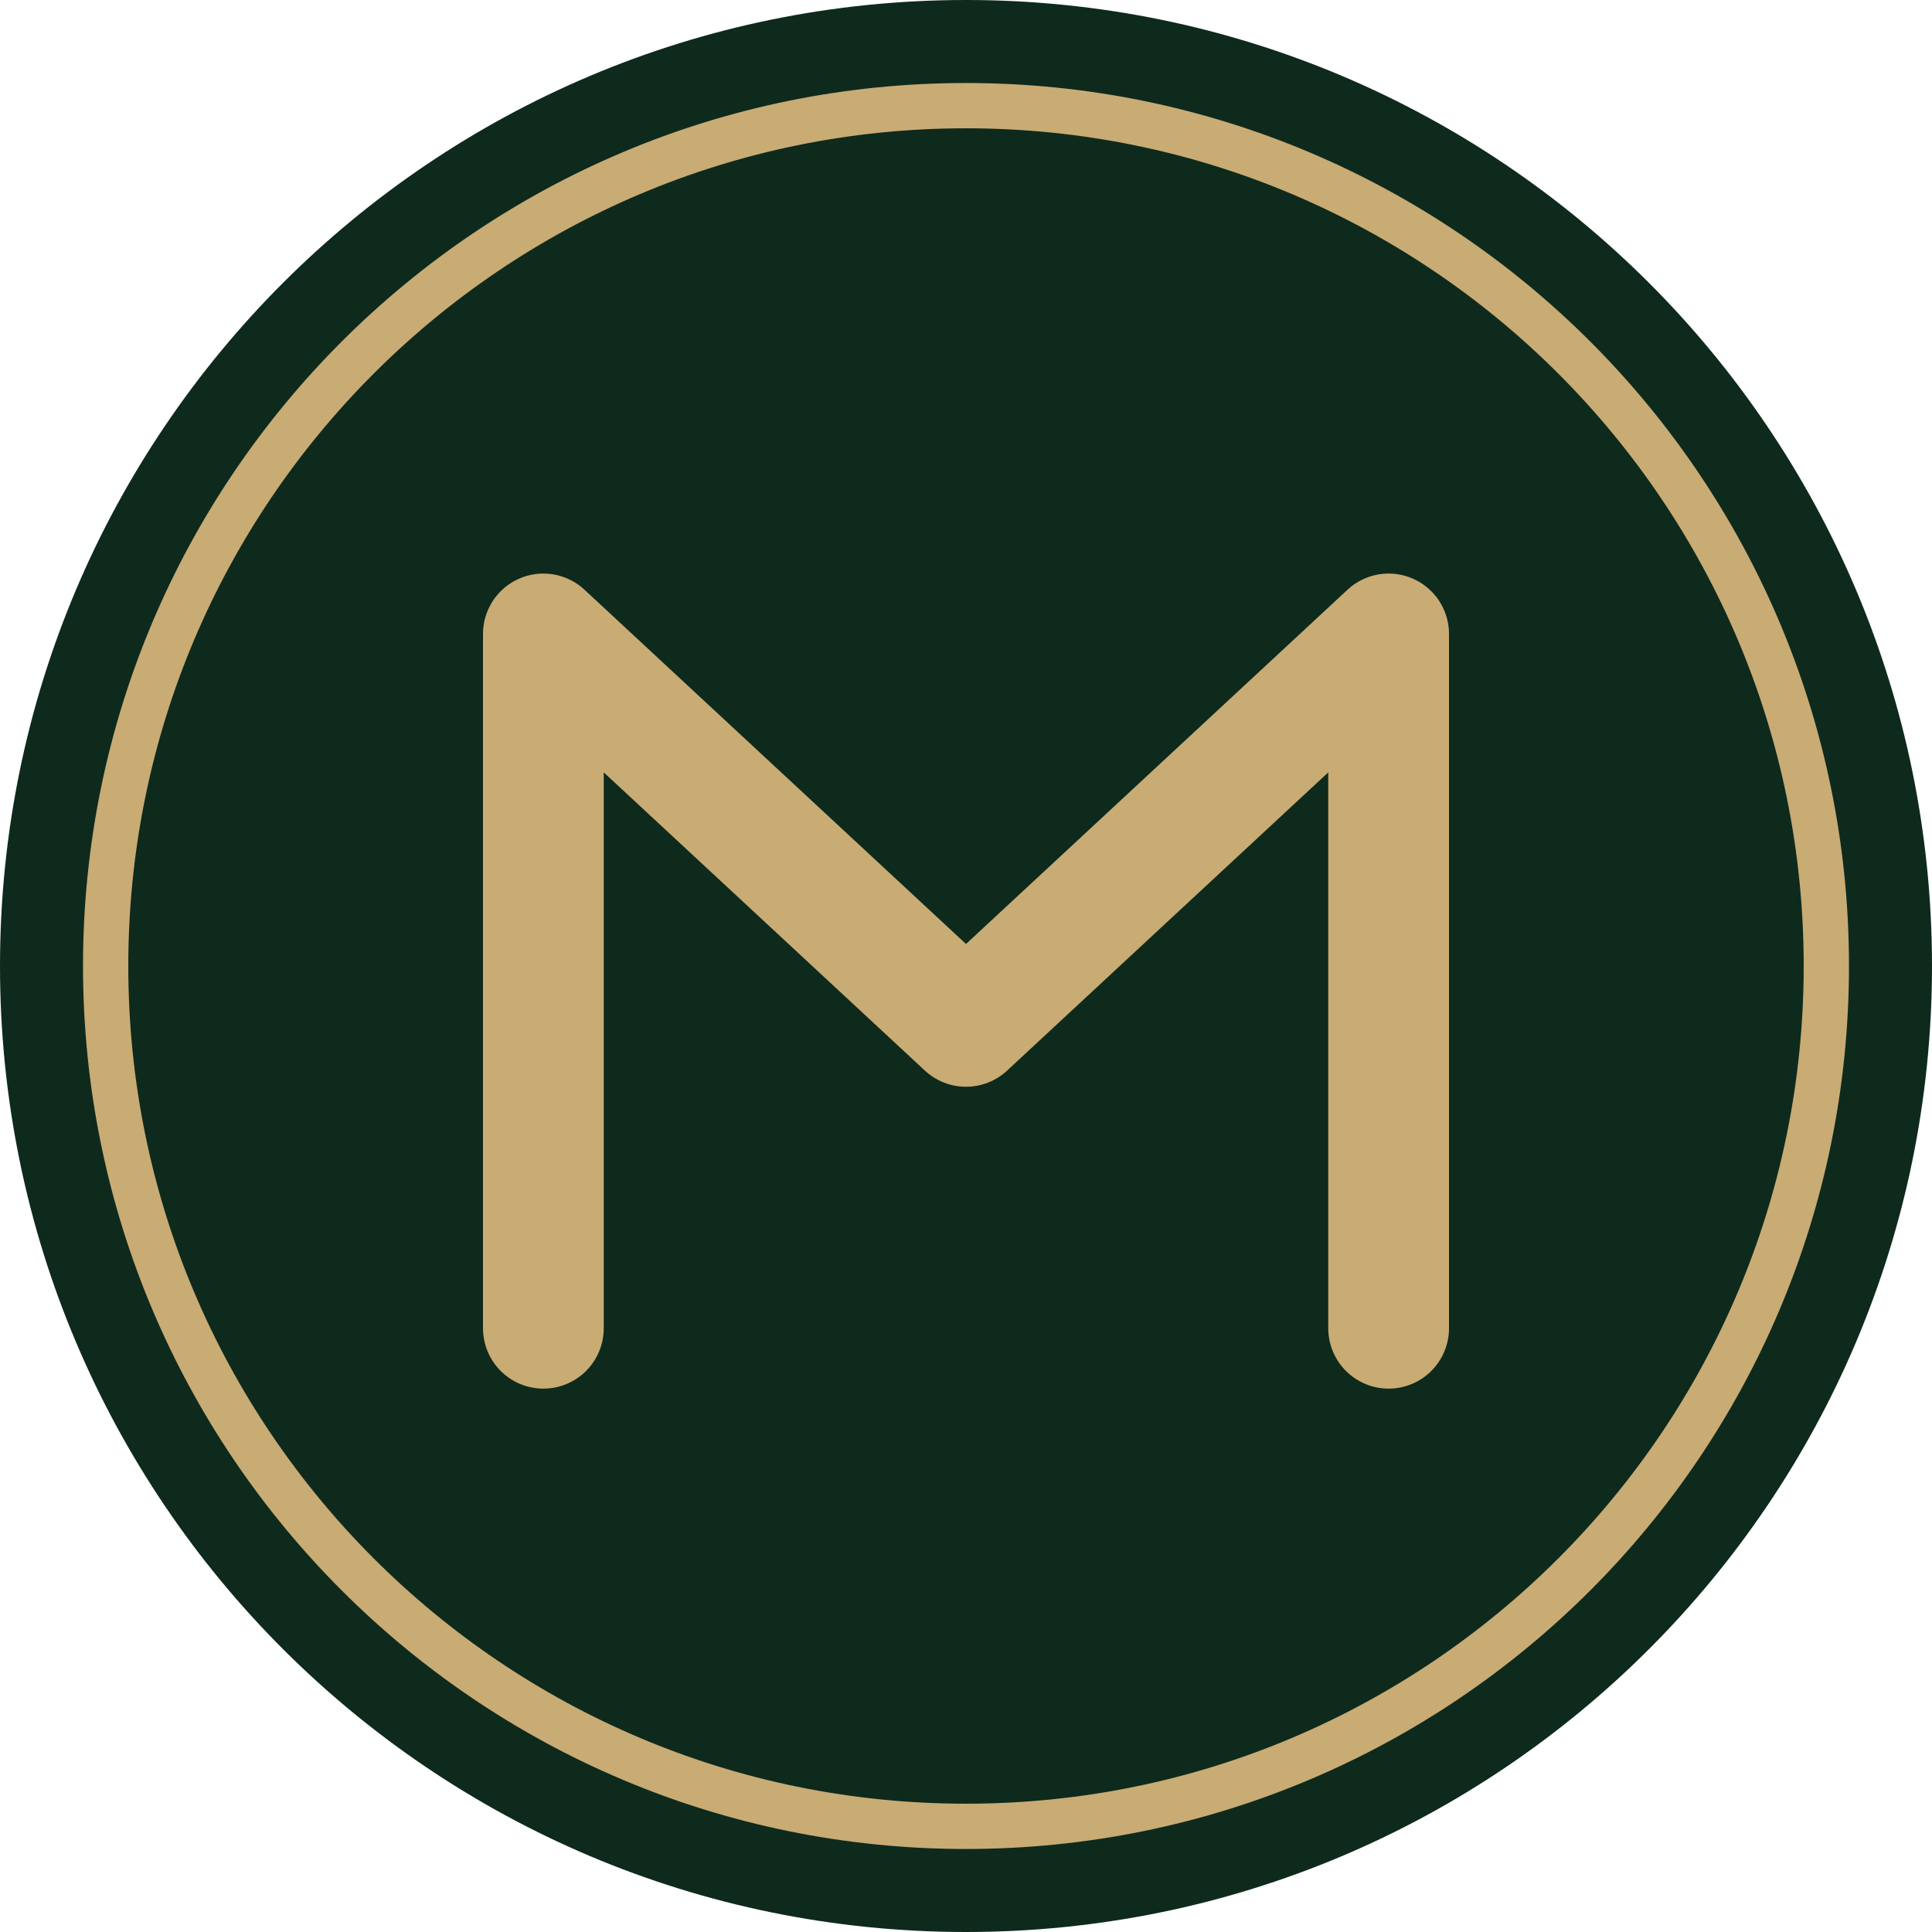
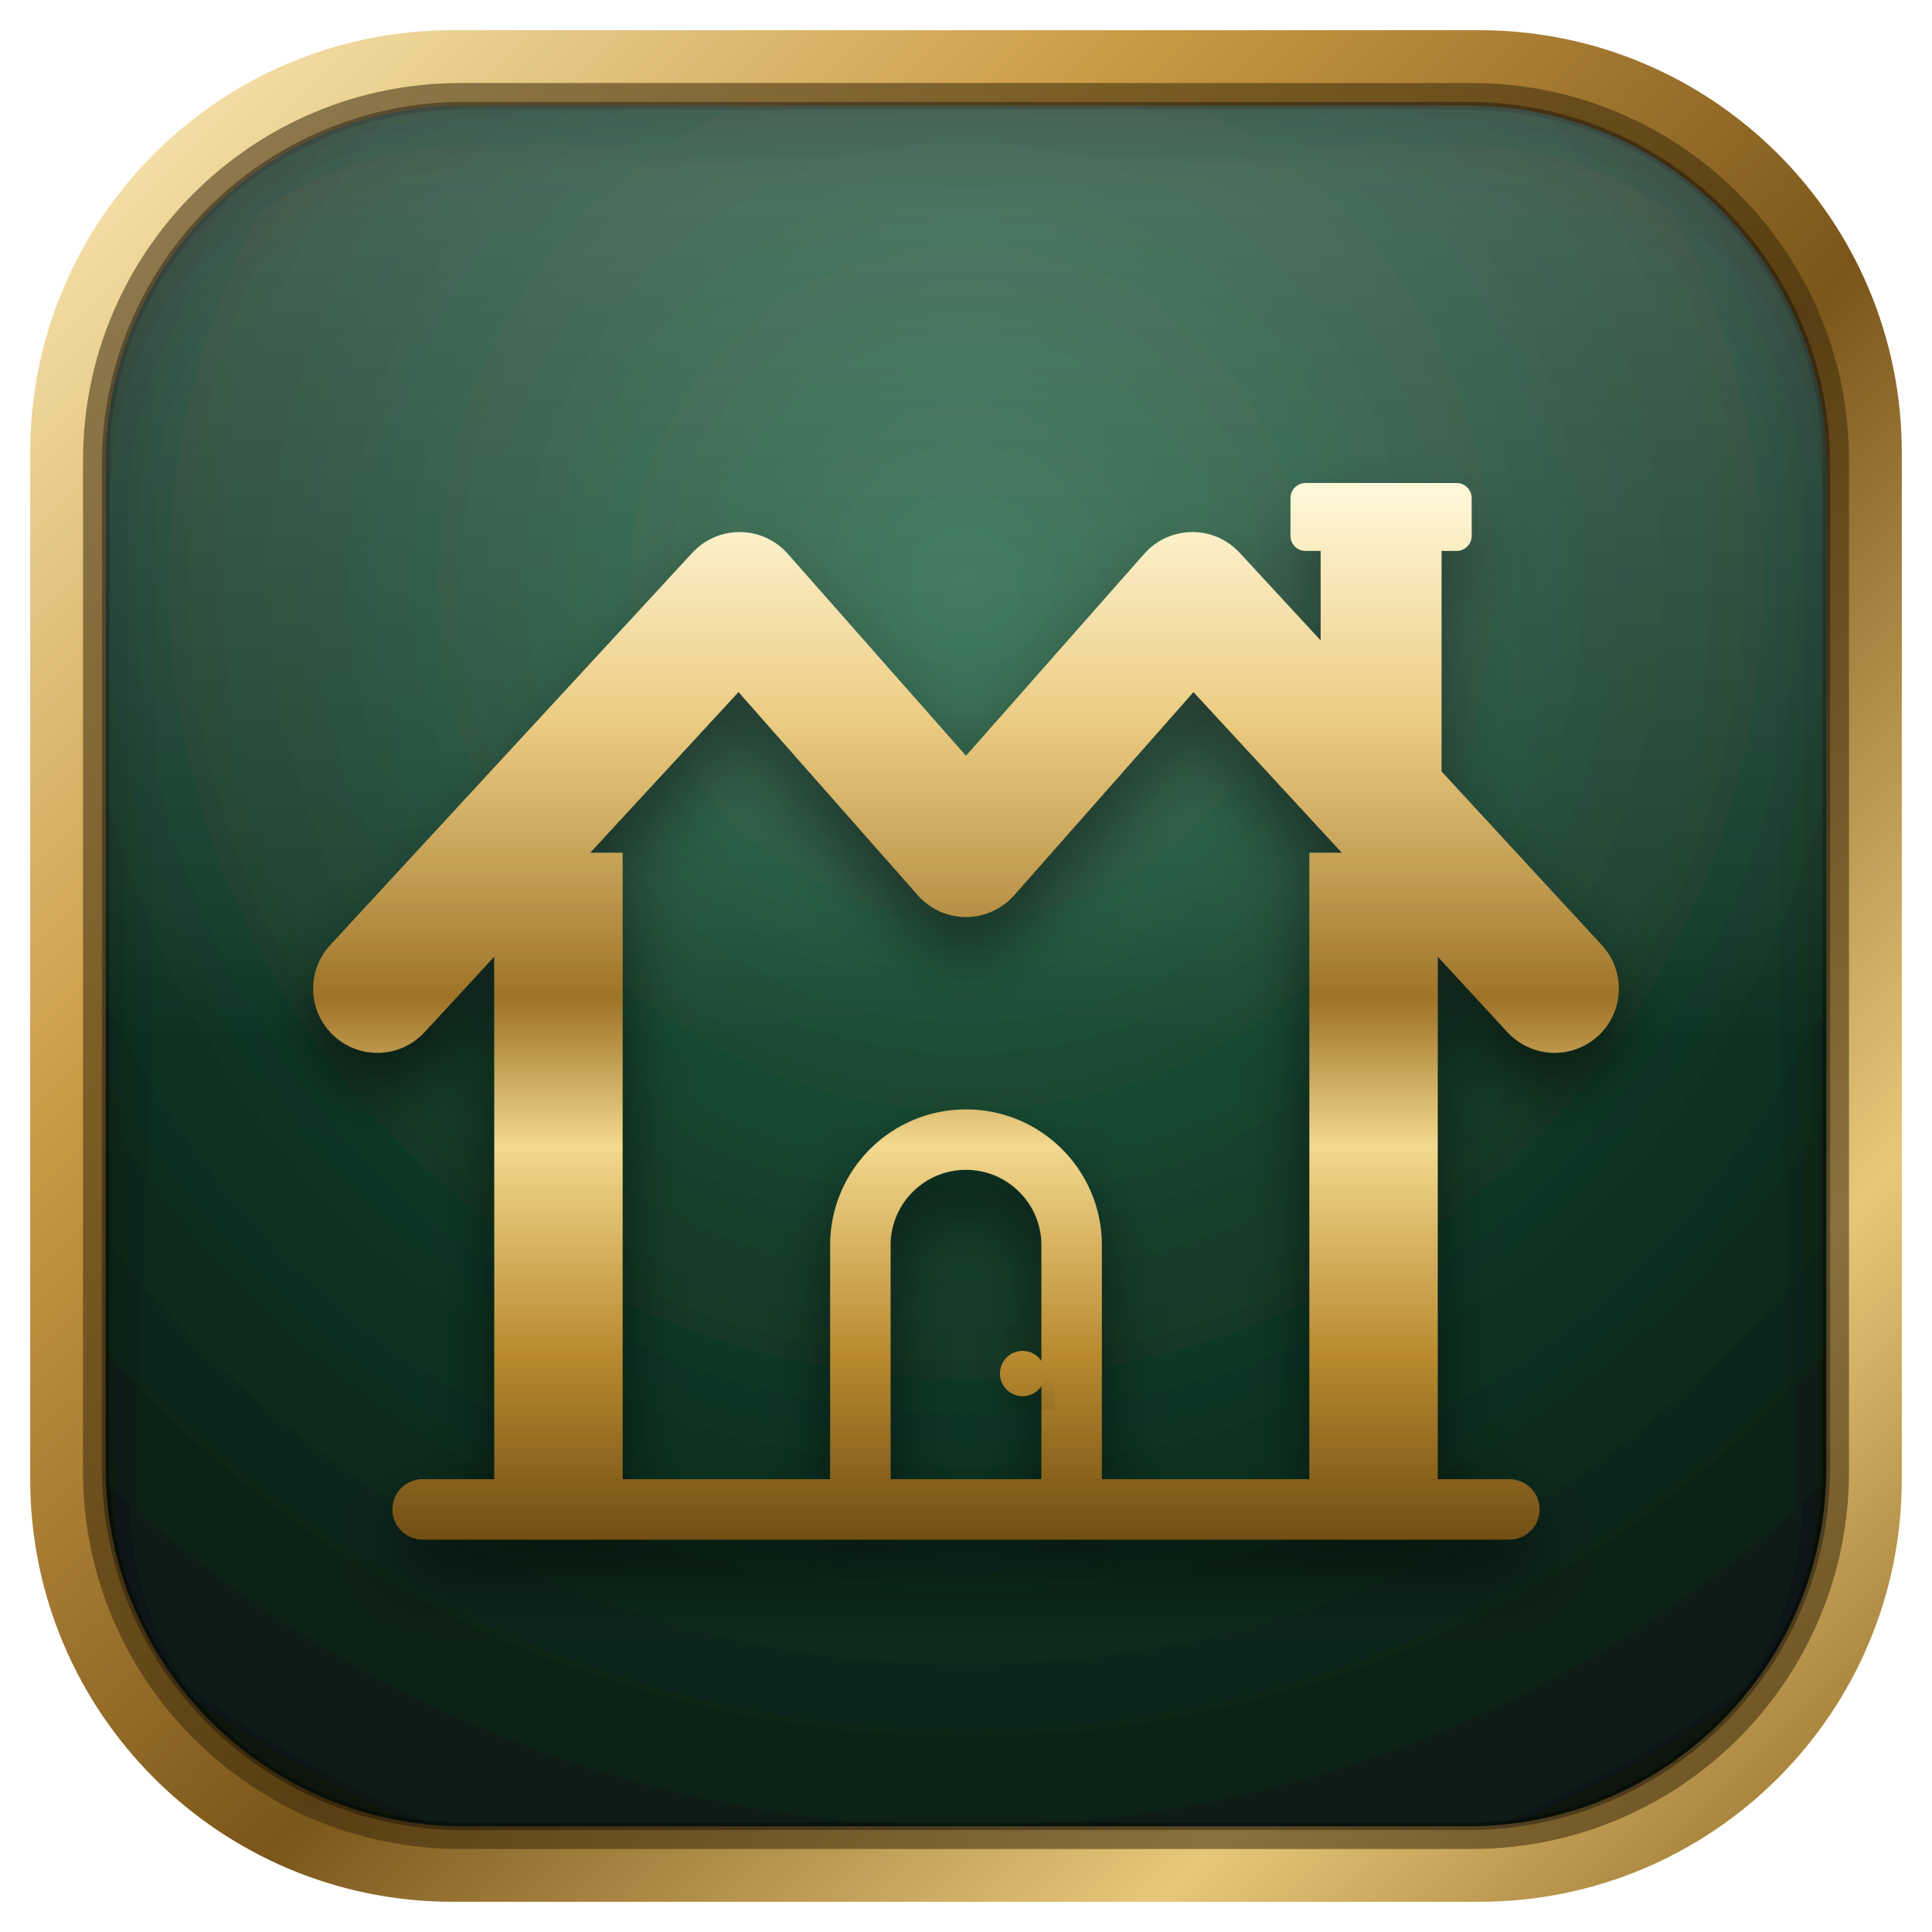
- <svg xmlns="http://www.w3.org/2000/svg" viewBox="0 0 64 64">
-   <circle cx="32" cy="32" r="32" fill="#0e2a1d" />
-   <circle cx="32" cy="32" r="28.5" fill="none" stroke="#c9ab74" stroke-width="1.5" />
-   <path d="M18 44V21l14 13 14-13v23" fill="none" stroke="#c9ab74" stroke-width="4" stroke-linecap="round" stroke-linejoin="round" />
+ <svg xmlns="http://www.w3.org/2000/svg" viewBox="0 0 512 512">
+   <defs>
+     <radialGradient id="fond" cx="50%" cy="28%" r="80%">
+       <stop offset="0" stop-color="#2a6a4a" />
+       <stop offset=".55" stop-color="#123a28" />
+       <stop offset="1" stop-color="#071710" />
+     </radialGradient>
+     <linearGradient id="or" gradientUnits="userSpaceOnUse" x1="0" y1="130" x2="0" y2="410">
+       <stop offset="0" stop-color="#fff6d2" />
+       <stop offset=".22" stop-color="#e9c674" />
+       <stop offset=".48" stop-color="#9c7125" />
+       <stop offset=".62" stop-color="#f3d88e" />
+       <stop offset=".82" stop-color="#b8892f" />
+       <stop offset="1" stop-color="#6e4c14" />
+     </linearGradient>
+     <linearGradient id="orCadre" x1="0" y1="0" x2="1" y2="1">
+       <stop offset="0" stop-color="#fff1c0" />
+       <stop offset=".3" stop-color="#c99a45" />
+       <stop offset=".55" stop-color="#7a561a" />
+       <stop offset=".8" stop-color="#e8c77a" />
+       <stop offset="1" stop-color="#8a6420" />
+     </linearGradient>
+     <linearGradient id="reflet" x1="0" y1="0" x2="0" y2="1">
+       <stop offset="0" stop-color="#fff" stop-opacity=".22" />
+       <stop offset=".46" stop-color="#fff" stop-opacity=".05" />
+       <stop offset=".54" stop-color="#fff" stop-opacity="0" />
+     </linearGradient>
+     <filter id="relief" x="-20%" y="-20%" width="140%" height="150%">
+       <feGaussianBlur in="SourceAlpha" stdDeviation="5" result="flou" />
+       <feSpecularLighting in="flou" surfaceScale="6" specularConstant="1.1" specularExponent="22" lighting-color="#fff6dc" result="spec">
+         <feDistantLight azimuth="235" elevation="48" />
+       </feSpecularLighting>
+       <feComposite in="spec" in2="SourceAlpha" operator="in" result="spec2" />
+       <feComposite in="SourceGraphic" in2="spec2" operator="arithmetic" k1="0" k2="1" k3=".75" k4="0" result="metal" />
+       <feDropShadow in="metal" dx="0" dy="10" stdDeviation="9" flood-color="#000" flood-opacity=".55" />
+     </filter>
+     <filter id="creux" x="-10%" y="-10%" width="120%" height="120%">
+       <feGaussianBlur in="SourceAlpha" stdDeviation="10" />
+       <feOffset dy="8" />
+       <feComposite in2="SourceAlpha" operator="arithmetic" k2="-1" k3="1" result="ombre" />
+       <feFlood flood-color="#000" flood-opacity=".6" />
+       <feComposite in2="ombre" operator="in" />
+       <feComposite in2="SourceGraphic" operator="over" />
+     </filter>
+   </defs>
+   <rect x="8" y="8" width="496" height="496" rx="112" fill="url(#orCadre)" />
+   <rect x="22" y="22" width="468" height="468" rx="100" fill="#3d2a0b" opacity=".55" />
+   <rect x="28" y="28" width="456" height="456" rx="95" fill="url(#fond)" filter="url(#creux)" />
+   <rect x="28" y="28" width="456" height="456" rx="95" fill="none" stroke="#000" stroke-opacity=".35" stroke-width="2" />
+   <g filter="url(#relief)" fill="none" stroke="url(#or)" stroke-linejoin="round">
+     <path d="M350 200 V142 H382 V232 Z" fill="url(#or)" stroke="none" />
+     <rect x="342" y="128" width="48" height="18" rx="4" fill="url(#or)" stroke="none" />
+     <path d="M100 262 L196 158 L256 226 L316 158 L412 262" stroke-width="34" stroke-linecap="round" />
+     <path d="M148 226 V392 M364 226 V392" stroke-width="34" stroke-linecap="butt" />
+     <path d="M228 392 V330 A28 28 0 0 1 284 330 V392" stroke-width="16" />
+     <path d="M112 400 H400" stroke-width="16" stroke-linecap="round" />
+   </g>
+   <circle cx="271" cy="364" r="6" fill="url(#or)" filter="url(#relief)" />
+   <rect x="28" y="28" width="456" height="456" rx="95" fill="url(#reflet)" />
</svg>
